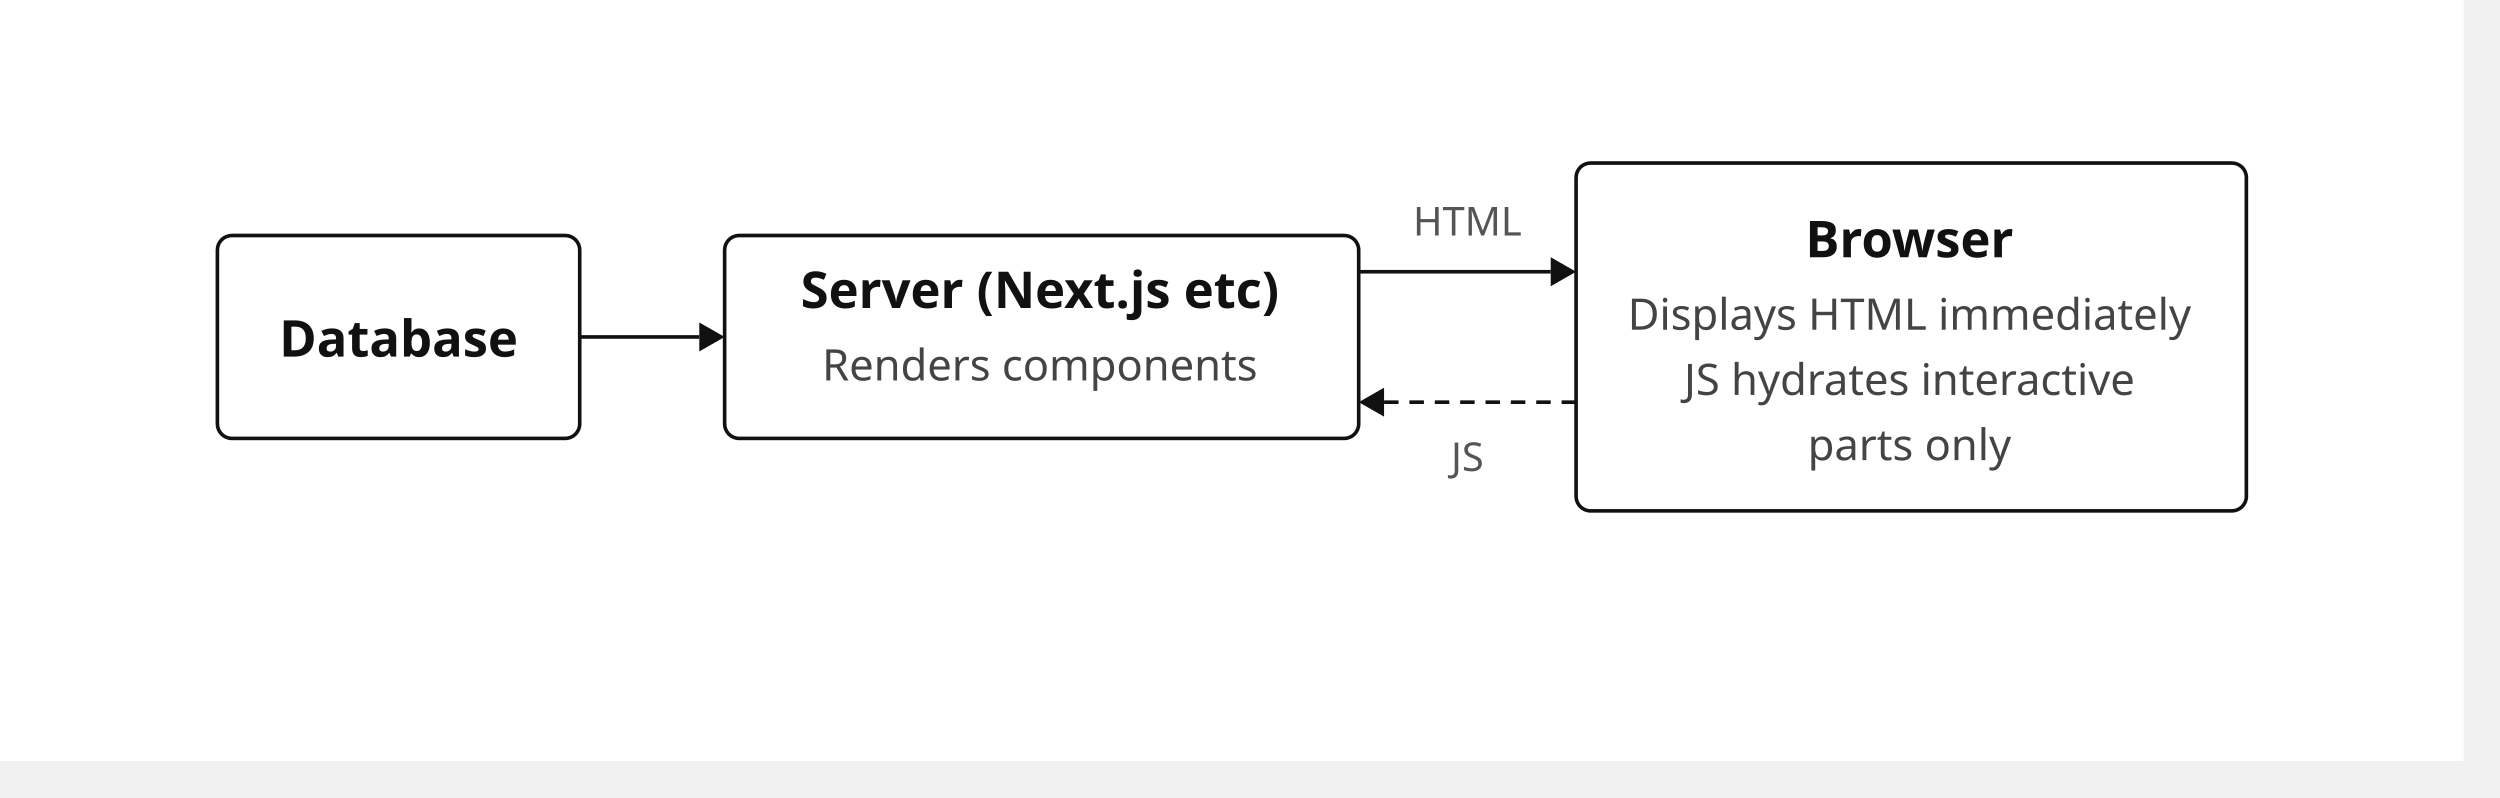
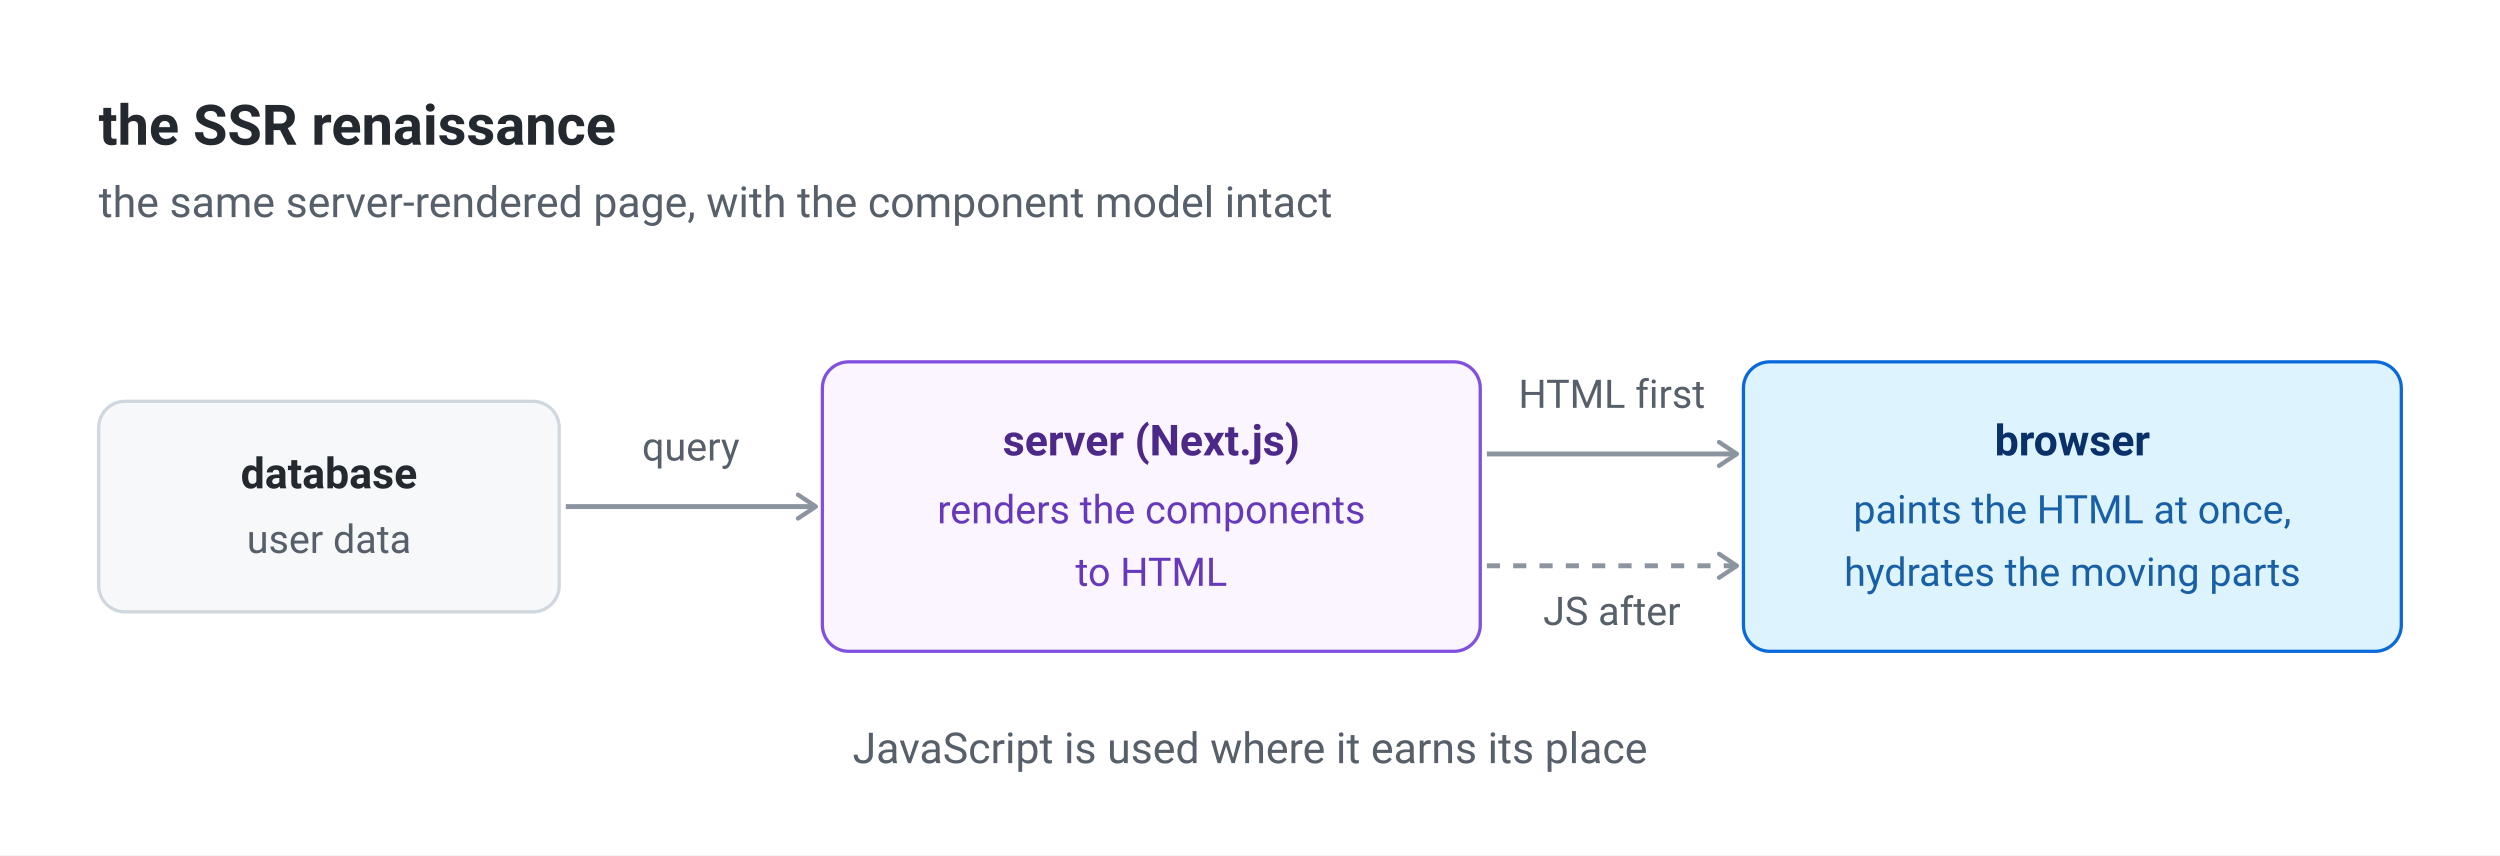
- <svg xmlns="http://www.w3.org/2000/svg" width="100%" viewBox="0 0 690 220" role="img" font-family="sans-serif" style="">
-   <rect width="680" height="210" fill="#fff" style="fill:rgb(255, 255, 255);stroke:none;color:rgb(255, 255, 255);stroke-width:1px;stroke-linecap:butt;stroke-linejoin:miter;opacity:1;font-family:sans-serif;font-size:16px;font-weight:400;text-anchor:start;dominant-baseline:auto" />
-   <rect x="60" y="65" width="100" height="56" rx="4" fill="none" stroke="#111" stroke-width="1" style="fill:none;stroke:rgb(17, 17, 17);color:rgb(255, 255, 255);stroke-width:1px;stroke-linecap:butt;stroke-linejoin:miter;opacity:1;font-family:sans-serif;font-size:16px;font-weight:400;text-anchor:start;dominant-baseline:auto" />
-   <text x="110" y="93" text-anchor="middle" font-size="14" font-weight="600" fill="#111" dominant-baseline="central" style="fill:rgb(17, 17, 17);stroke:none;color:rgb(255, 255, 255);stroke-width:1px;stroke-linecap:butt;stroke-linejoin:miter;opacity:1;font-family:sans-serif;font-size:14px;font-weight:600;text-anchor:middle;dominant-baseline:central">Database</text>
-   <line x1="160" y1="93" x2="193" y2="93" stroke="#111" stroke-width="1" style="fill:rgb(0, 0, 0);stroke:rgb(17, 17, 17);color:rgb(255, 255, 255);stroke-width:1px;stroke-linecap:butt;stroke-linejoin:miter;opacity:1;font-family:sans-serif;font-size:16px;font-weight:400;text-anchor:start;dominant-baseline:auto" />
-   <polygon points="200,93 193,89 193,97" fill="#111" />
-   <rect x="200" y="65" width="175" height="56" rx="4" fill="none" stroke="#111" stroke-width="1" style="fill:none;stroke:rgb(17, 17, 17);color:rgb(255, 255, 255);stroke-width:1px;stroke-linecap:butt;stroke-linejoin:miter;opacity:1;font-family:sans-serif;font-size:16px;font-weight:400;text-anchor:start;dominant-baseline:auto" />
-   <text x="287" y="85" text-anchor="middle" font-size="14" font-weight="600" fill="#111" style="fill:rgb(17, 17, 17);stroke:none;color:rgb(255, 255, 255);stroke-width:1px;stroke-linecap:butt;stroke-linejoin:miter;opacity:1;font-family:sans-serif;font-size:14px;font-weight:600;text-anchor:middle;dominant-baseline:auto">Server (Next.js etc)</text>
-   <text x="287" y="105" text-anchor="middle" font-size="12" fill="#444" style="fill:rgb(68, 68, 68);stroke:none;color:rgb(255, 255, 255);stroke-width:1px;stroke-linecap:butt;stroke-linejoin:miter;opacity:1;font-family:sans-serif;font-size:12px;font-weight:400;text-anchor:middle;dominant-baseline:auto">Renders components</text>
-   <line x1="375" y1="75" x2="428" y2="75" stroke="#111" stroke-width="1" style="fill:rgb(0, 0, 0);stroke:rgb(17, 17, 17);color:rgb(255, 255, 255);stroke-width:1px;stroke-linecap:butt;stroke-linejoin:miter;opacity:1;font-family:sans-serif;font-size:16px;font-weight:400;text-anchor:start;dominant-baseline:auto" />
-   <polygon points="435,75 428,71 428,79" fill="#111" />
-   <text x="405" y="65" text-anchor="middle" font-size="11" fill="#555" style="fill:rgb(85, 85, 85);stroke:none;color:rgb(255, 255, 255);stroke-width:1px;stroke-linecap:butt;stroke-linejoin:miter;opacity:1;font-family:sans-serif;font-size:11px;font-weight:400;text-anchor:middle;dominant-baseline:auto">HTML</text>
-   <line x1="435" y1="111" x2="382" y2="111" stroke="#111" stroke-width="1" stroke-dasharray="4 3" style="fill:rgb(0, 0, 0);stroke:rgb(17, 17, 17);color:rgb(255, 255, 255);stroke-width:1px;stroke-dasharray:4px, 3px;stroke-linecap:butt;stroke-linejoin:miter;opacity:1;font-family:sans-serif;font-size:16px;font-weight:400;text-anchor:start;dominant-baseline:auto" />
-   <polygon points="375,111 382,107 382,115" fill="#111" />
-   <text x="405" y="130" text-anchor="middle" font-size="11" fill="#555" style="fill:rgb(85, 85, 85);stroke:none;color:rgb(255, 255, 255);stroke-width:1px;stroke-linecap:butt;stroke-linejoin:miter;opacity:1;font-family:sans-serif;font-size:11px;font-weight:400;text-anchor:middle;dominant-baseline:auto">JS</text>
-   <rect x="435" y="45" width="185" height="96" rx="4" fill="none" stroke="#111" stroke-width="1" style="fill:none;stroke:rgb(17, 17, 17);color:rgb(255, 255, 255);stroke-width:1px;stroke-linecap:butt;stroke-linejoin:miter;opacity:1;font-family:sans-serif;font-size:16px;font-weight:400;text-anchor:start;dominant-baseline:auto" />
-   <text x="527" y="71" text-anchor="middle" font-size="14" font-weight="600" fill="#111" style="fill:rgb(17, 17, 17);stroke:none;color:rgb(255, 255, 255);stroke-width:1px;stroke-linecap:butt;stroke-linejoin:miter;opacity:1;font-family:sans-serif;font-size:14px;font-weight:600;text-anchor:middle;dominant-baseline:auto">Browser</text>
-   <text x="527" y="91" text-anchor="middle" font-size="12" fill="#444" style="fill:rgb(68, 68, 68);stroke:none;color:rgb(255, 255, 255);stroke-width:1px;stroke-linecap:butt;stroke-linejoin:miter;opacity:1;font-family:sans-serif;font-size:12px;font-weight:400;text-anchor:middle;dominant-baseline:auto">Displays HTML immediately</text>
-   <text x="527" y="109" text-anchor="middle" font-size="12" fill="#444" style="fill:rgb(68, 68, 68);stroke:none;color:rgb(255, 255, 255);stroke-width:1px;stroke-linecap:butt;stroke-linejoin:miter;opacity:1;font-family:sans-serif;font-size:12px;font-weight:400;text-anchor:middle;dominant-baseline:auto">JS hydrates interactive</text>
-   <text x="527" y="127" text-anchor="middle" font-size="12" fill="#444" style="fill:rgb(68, 68, 68);stroke:none;color:rgb(255, 255, 255);stroke-width:1px;stroke-linecap:butt;stroke-linejoin:miter;opacity:1;font-family:sans-serif;font-size:12px;font-weight:400;text-anchor:middle;dominant-baseline:auto">parts only</text>
+ <svg xmlns="http://www.w3.org/2000/svg" viewBox="0 0 760 260" width="760" height="260" role="img" aria-label="The server renders the components to HTML and sends it first, and the JavaScript bundle follows to hydrate only the interactive parts">
+   <style>
+     .sr text { font-family: -apple-system, BlinkMacSystemFont, "Segoe UI", Roboto, Helvetica, Arial, sans-serif; }
+     .sr-title { font-size: 17px; font-weight: 600; fill: #24292f; }
+     .sr-sub { font-size: 13px; fill: #57606a; }
+     .sr-node-title { font-size: 13px; font-weight: 600; }
+     .sr-node-sub { font-size: 12px; }
+     .sr-label { font-size: 12px; fill: #57606a; }
+     .sr-edge { stroke: #8c959f; stroke-width: 1.5; fill: none; }
+     .sr-edge-dash { stroke: #8c959f; stroke-width: 1.5; fill: none; stroke-dasharray: 4 4; }
+   </style>
+   <defs>
+     <marker id="sr-arrow" viewBox="0 0 10 10" refX="8" refY="5" markerWidth="6" markerHeight="6" orient="auto-start-reverse">
+       <path d="M2 1L8 5L2 9" fill="none" stroke="#8c959f" stroke-width="1.5" stroke-linecap="round" stroke-linejoin="round" />
+     </marker>
+   </defs>
+   <rect x="0" y="0" width="760" height="260" fill="#ffffff" />
+   <g class="sr">
+     <text class="sr-title" x="30" y="44">the SSR renaissance</text>
+     <text class="sr-sub" x="30" y="66">the same server-rendered page, with the component model intact</text>
+     <rect x="30" y="122" width="140" height="64" rx="8" fill="#f6f8fa" stroke="#d0d7de" stroke-width="1" />
+     <text class="sr-node-title" x="100" y="144" text-anchor="middle" dominant-baseline="central" fill="#24292f">database</text>
+     <text class="sr-node-sub" x="100" y="164" text-anchor="middle" dominant-baseline="central" fill="#57606a">user data</text>
+     <text class="sr-label" x="210" y="140" text-anchor="middle">query</text>
+     <line class="sr-edge" x1="172" y1="154" x2="248" y2="154" marker-end="url(#sr-arrow)" />
+     <rect x="250" y="110" width="200" height="88" rx="8" fill="#faf5ff" stroke="#8250df" stroke-width="1" />
+     <text class="sr-node-title" x="350" y="134" text-anchor="middle" dominant-baseline="central" fill="#4c2889">server (Next.js)</text>
+     <text class="sr-node-sub" x="350" y="155" text-anchor="middle" dominant-baseline="central" fill="#6639ba">renders the components</text>
+     <text class="sr-node-sub" x="350" y="174" text-anchor="middle" dominant-baseline="central" fill="#6639ba">to HTML</text>
+     <text class="sr-label" x="490" y="124" text-anchor="middle">HTML first</text>
+     <line class="sr-edge" x1="452" y1="138" x2="528" y2="138" marker-end="url(#sr-arrow)" />
+     <line class="sr-edge-dash" x1="452" y1="172" x2="528" y2="172" marker-end="url(#sr-arrow)" />
+     <text class="sr-label" x="490" y="190" text-anchor="middle">JS after</text>
+     <rect x="530" y="110" width="200" height="88" rx="8" fill="#ddf4ff" stroke="#0969da" stroke-width="1" />
+     <text class="sr-node-title" x="630" y="134" text-anchor="middle" dominant-baseline="central" fill="#0a3069">browser</text>
+     <text class="sr-node-sub" x="630" y="155" text-anchor="middle" dominant-baseline="central" fill="#185fa5">paints the HTML at once,</text>
+     <text class="sr-node-sub" x="630" y="174" text-anchor="middle" dominant-baseline="central" fill="#185fa5">hydrates the moving parts</text>
+     <text class="sr-sub" x="380" y="232" text-anchor="middle">JavaScript is used where it earns its place</text>
+   </g>
</svg>
